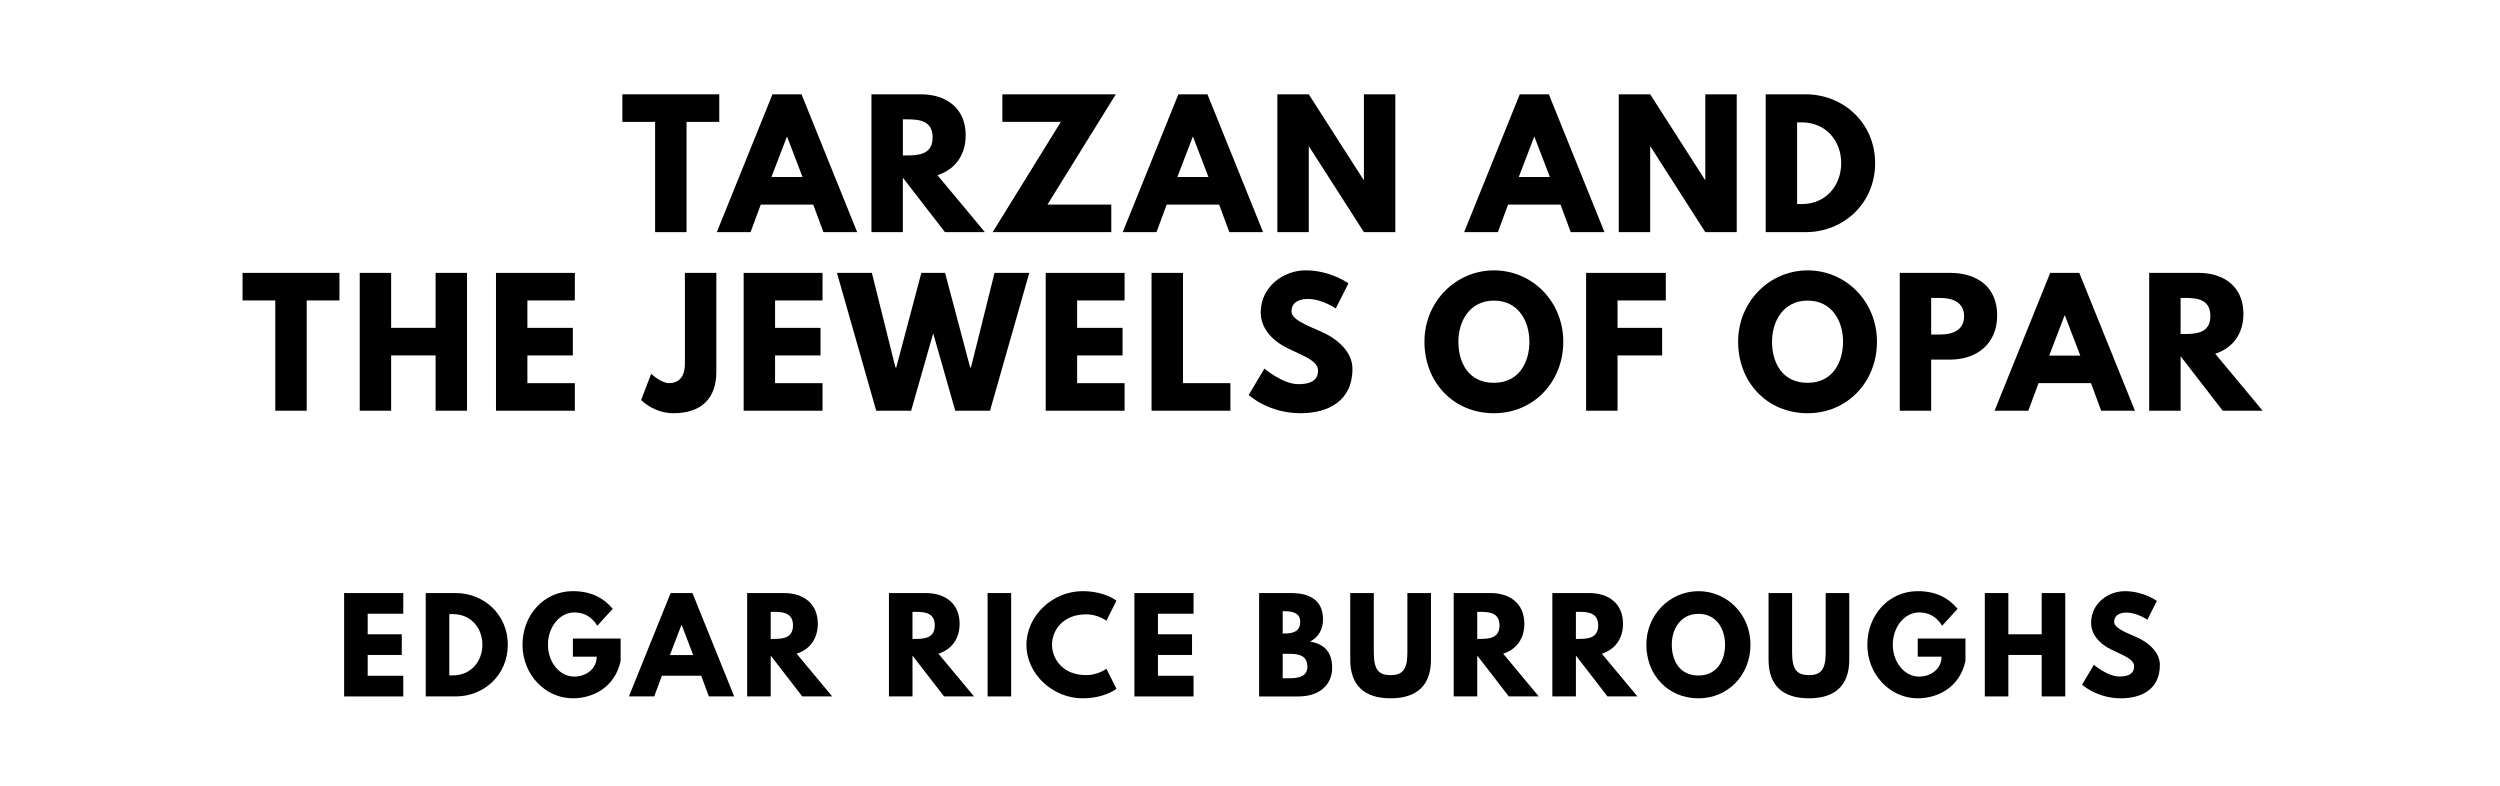
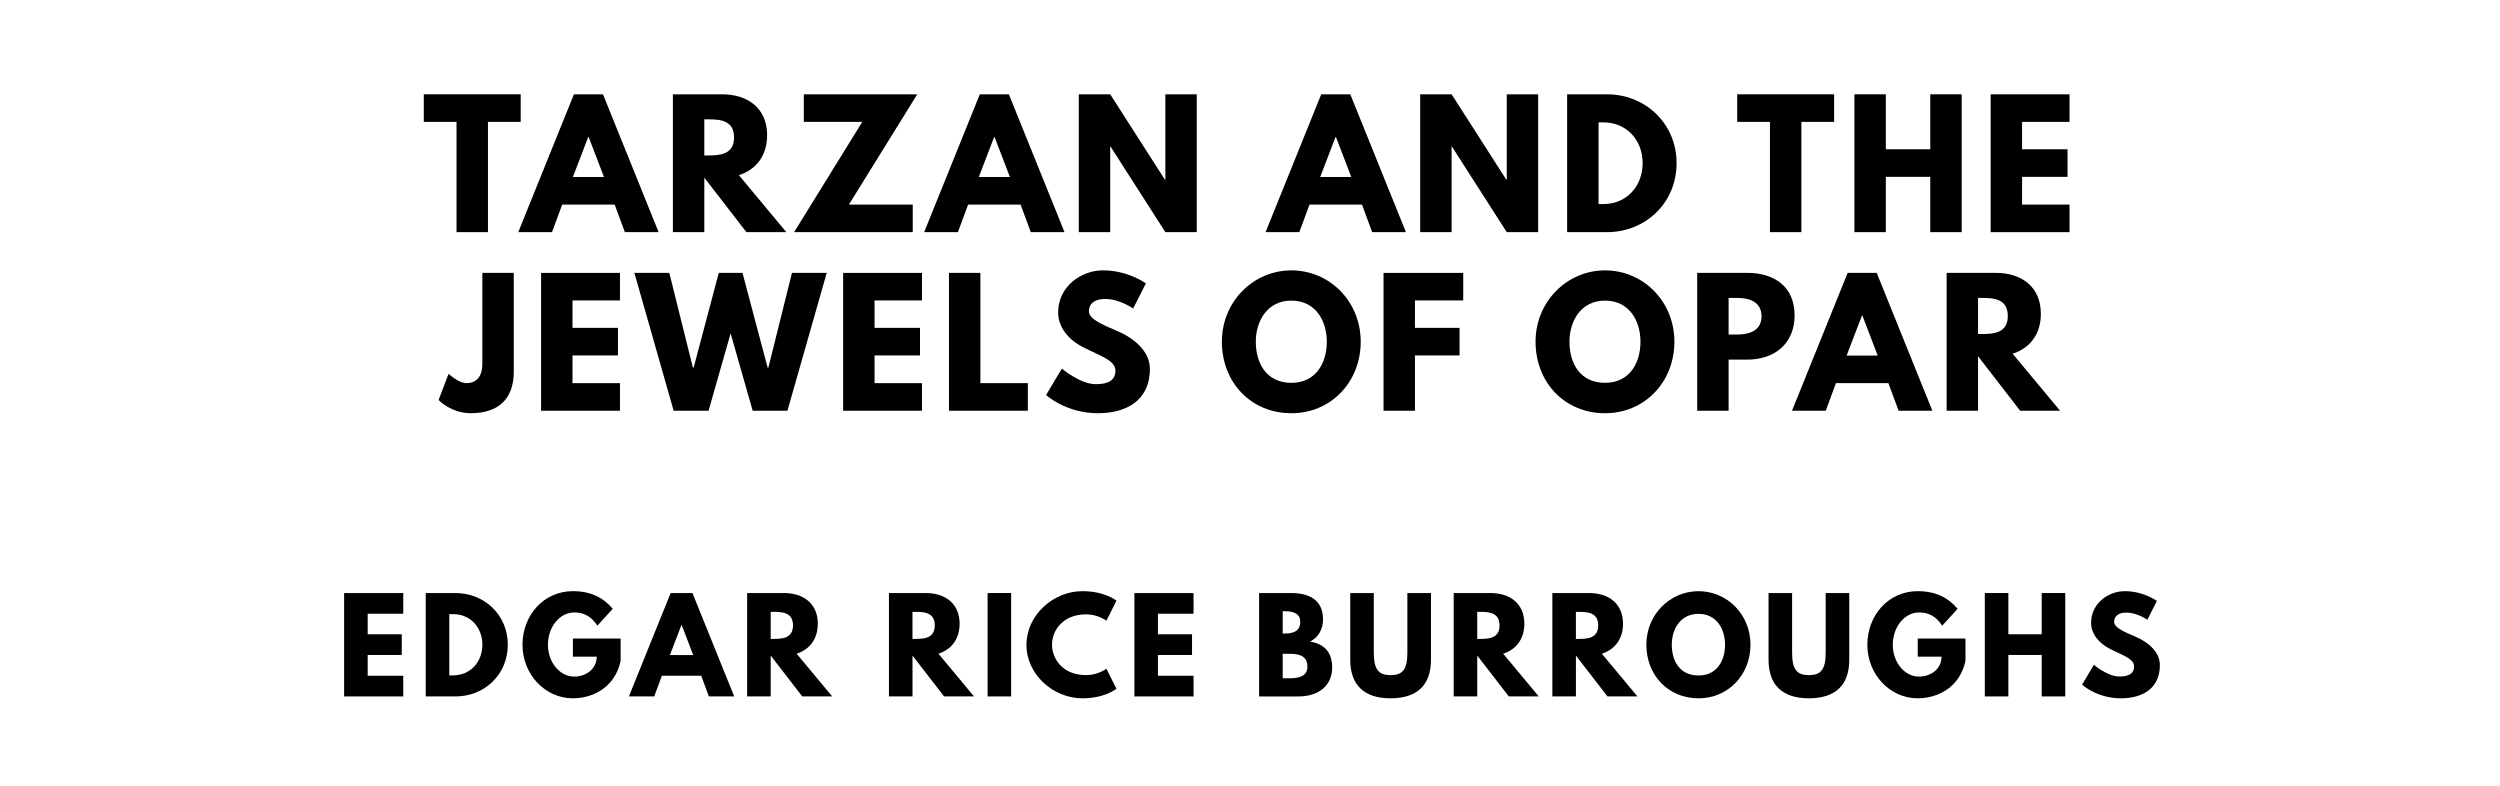
<svg xmlns="http://www.w3.org/2000/svg" version="1.1" viewBox="0 0 1400 440">
-   <g aria-label="TARZAN AND">
-     <path d="M348.52,68.25l0.00-15.44l54.27,0.00l0.00,15.44l-18.34,0.00l0.00,61.75l-17.59,0.00l0.00-61.75l-18.34,0.00z" />
-     <path d="M448.86,52.81l31.16,77.19l-18.90,0.00l-5.71-15.44l-29.38,0.00l-5.71,15.44l-18.90,0.00l31.16-77.19l16.28,0.00z  M449.42,99.12l-8.61-22.46l-0.19,0.00l-8.61,22.46l17.40,0.00z" />
-     <path d="M488.01,52.81l27.60,0.00c14.32,0.00,25.17,7.77,25.17,22.92c0.00,11.60-6.36,19.37-15.81,22.36l26.57,31.91l-22.36,0.00l-23.58-30.50l0.00,30.50l-17.59,0.00l0.00-77.19z  M505.61,87.05l2.06,0.00c6.64,0.00,14.60-0.47,14.60-10.11s-7.95-10.11-14.60-10.11l-2.06,0.00l0.00,20.21z" />
-     <path d="M624.85,52.81l-38.27,61.75l35.74,0.00l0.00,15.44l-66.43,0.00l38.18-61.75l-32.75,0.00l0.00-15.44l63.53,0.00z" />
-     <path d="M676.17,52.81l31.16,77.19l-18.90,0.00l-5.71-15.44l-29.38,0.00l-5.71,15.44l-18.90,0.00l31.16-77.19l16.28,0.00z  M676.73,99.12l-8.61-22.46l-0.19,0.00l-8.61,22.46l17.40,0.00z" />
-     <path d="M732.91,82.09l0.00,47.91l-17.59,0.00l0.00-77.19l17.59,0.00l30.69,47.91l0.19,0.00l0.00-47.91l17.59,0.00l0.00,77.19l-17.59,0.00l-30.69-47.91l-0.19,0.00z" />
-     <path d="M867.35,52.81l31.16,77.19l-18.90,0.00l-5.71-15.44l-29.38,0.00l-5.71,15.44l-18.90,0.00l31.16-77.19l16.28,0.00z  M867.92,99.12l-8.61-22.46l-0.19,0.00l-8.61,22.46l17.40,0.00z" />
-     <path d="M924.10,82.09l0.00,47.91l-17.59,0.00l0.00-77.19l17.59,0.00l30.69,47.91l0.19,0.00l0.00-47.91l17.59,0.00l0.00,77.19l-17.59,0.00l-30.69-47.91l-0.19,0.00z" />
-     <path d="M988.79,52.81l22.36,0.00c21.15,0.00,38.92,16.09,38.92,38.55c0.00,22.55-17.68,38.64-38.92,38.64l-22.36,0.00l0.00-77.19z  M1006.38,114.28l2.71,0.00c13.01,0.00,21.89-9.92,21.99-22.83c0.00-12.91-8.89-22.92-21.99-22.92l-2.71,0.00l0.00,45.75z" />
+   <g aria-label="TARZAN AND THE">
+     <path d="M237.32,68.25l0.00-15.44l54.27,0.00l0.00,15.44l-18.34,0.00l0.00,61.75l-17.59,0.00l0.00-61.75l-18.34,0.00z" />
+     <path d="M337.67,52.81l31.16,77.19l-18.90,0.00l-5.71-15.44l-29.38,0.00l-5.71,15.44l-18.90,0.00l31.16-77.19l16.28,0.00z  M338.23,99.12l-8.61-22.46l-0.19,0.00l-8.61,22.46l17.40,0.00z" />
+     <path d="M376.82,52.81l27.60,0.00c14.32,0.00,25.17,7.77,25.17,22.92c0.00,11.60-6.36,19.37-15.81,22.36l26.57,31.91l-22.36,0.00l-23.58-30.50l0.00,30.50l-17.59,0.00l0.00-77.19z  M394.41,87.05l2.06,0.00c6.64,0.00,14.60-0.47,14.60-10.11s-7.95-10.11-14.60-10.11l-2.06,0.00l0.00,20.21z" />
+     <path d="M513.66,52.81l-38.27,61.75l35.74,0.00l0.00,15.44l-66.43,0.00l38.18-61.75l-32.75,0.00l0.00-15.44l63.53,0.00z" />
+     <path d="M564.97,52.81l31.16,77.19l-18.90,0.00l-5.71-15.44l-29.38,0.00l-5.71,15.44l-18.90,0.00l31.16-77.19l16.28,0.00z  M565.54,99.12l-8.61-22.46l-0.19,0.00l-8.61,22.46l17.40,0.00z" />
+     <path d="M621.72,82.09l0.00,47.91l-17.59,0.00l0.00-77.19l17.59,0.00l30.69,47.91l0.19,0.00l0.00-47.91l17.59,0.00l0.00,77.19l-17.59,0.00l-30.69-47.91l-0.19,0.00z" />
+     <path d="M756.16,52.81l31.16,77.19l-18.90,0.00l-5.71-15.44l-29.38,0.00l-5.71,15.44l-18.90,0.00l31.16-77.19l16.28,0.00z  M756.72,99.12l-8.61-22.46l-0.19,0.00l-8.61,22.46l17.40,0.00z" />
+     <path d="M812.90,82.09l0.00,47.91l-17.59,0.00l0.00-77.19l17.59,0.00l30.69,47.91l0.19,0.00l0.00-47.91l17.59,0.00l0.00,77.19l-17.59,0.00l-30.69-47.91l-0.19,0.00z" />
+     <path d="M877.60,52.81l22.36,0.00c21.15,0.00,38.92,16.09,38.92,38.55c0.00,22.55-17.68,38.64-38.92,38.64l-22.36,0.00l0.00-77.19z  M895.19,114.28l2.71,0.00c13.01,0.00,21.89-9.92,21.99-22.83c0.00-12.91-8.89-22.92-21.99-22.92l-2.71,0.00l0.00,45.75z" />
+     <path d="M972.84,68.25l0.00-15.44l54.27,0.00l0.00,15.44l-18.34,0.00l0.00,61.75l-17.59,0.00l0.00-61.75l-18.34,0.00z" />
+     <path d="M1056.06,99.03l0.00,30.97l-17.59,0.00l0.00-77.19l17.59,0.00l0.00,30.78l24.89,0.00l0.00-30.78l17.59,0.00l0.00,77.19l-17.59,0.00l0.00-30.97l-24.89,0.00z" />
+     <path d="M1158.93,52.81l0.00,15.44l-26.57,0.00l0.00,15.35l25.45,0.00l0.00,15.44l-25.45,0.00l0.00,15.53l26.57,0.00l0.00,15.44l-44.16,0.00l0.00-77.19l44.16,0.00z" />
  </g>
-   <g aria-label="THE JEWELS OF OPAR">
-     <path d="M135.82,168.25l0.00-15.44l54.27,0.00l0.00,15.44l-18.34,0.00l0.00,61.75l-17.59,0.00l0.00-61.75l-18.34,0.00z" />
-     <path d="M219.04,199.03l0.00,30.97l-17.59,0.00l0.00-77.19l17.59,0.00l0.00,30.78l24.89,0.00l0.00-30.78l17.59,0.00l0.00,77.19l-17.59,0.00l0.00-30.97l-24.89,0.00z" />
-     <path d="M321.91,152.81l0.00,15.44l-26.57,0.00l0.00,15.35l25.45,0.00l0.00,15.44l-25.45,0.00l0.00,15.53l26.57,0.00l0.00,15.44l-44.16,0.00l0.00-77.19l44.16,0.00z" />
-     <path d="M401.15,152.81l0.00,55.39c0.00,15.16-8.61,23.20-24.05,23.20c-11.04,0.00-18.06-7.39-18.06-7.39l5.61-14.69s5.52,5.24,10.01,5.24c5.05,0.00,8.89-3.09,8.89-10.85l0.00-50.90l17.59,0.00z" />
-     <path d="M460.61,152.81l0.00,15.44l-26.57,0.00l0.00,15.35l25.45,0.00l0.00,15.44l-25.45,0.00l0.00,15.53l26.57,0.00l0.00,15.44l-44.16,0.00l0.00-77.19l44.16,0.00z" />
-     <path d="M534.94,230.00l-12.35-43.32l-12.35,43.32l-19.56,0.00l-21.99-77.19l19.56,0.00l13.19,52.96l0.47,0.00l14.04-52.96l13.29,0.00l14.04,52.96l0.47,0.00l13.19-52.96l19.46,0.00l-21.99,77.19l-19.46,0.00z" />
-     <path d="M629.76,152.81l0.00,15.44l-26.57,0.00l0.00,15.35l25.45,0.00l0.00,15.44l-25.45,0.00l0.00,15.53l26.57,0.00l0.00,15.44l-44.16,0.00l0.00-77.19l44.16,0.00z" />
-     <path d="M662.46,152.81l0.00,61.75l26.57,0.00l0.00,15.44l-44.16,0.00l0.00-77.19l17.59,0.00z" />
-     <path d="M731.18,151.40c14.04,0.00,23.95,7.30,23.95,7.30l-7.11,14.04s-7.67-5.33-15.63-5.33c-5.99,0.00-9.17,2.71-9.17,6.92c0.00,4.30,7.30,7.39,16.09,11.13c8.61,3.65,18.06,10.95,18.06,21.05c0.00,18.43-14.04,24.89-29.10,24.89c-18.06,0.00-29.01-10.20-29.01-10.20l8.80-14.78s10.29,8.70,18.90,8.70c3.84,0.00,11.13-0.37,11.13-7.58c0.00-5.61-8.23-8.14-17.40-12.73c-9.26-4.58-14.69-11.79-14.69-19.84c0.00-14.41,12.73-23.58,25.17-23.58z" />
-     <path d="M797.69,191.36c0.00-22.55,17.68-39.95,38.92-39.95c21.43,0.00,38.83,17.40,38.83,39.95s-16.65,40.05-38.83,40.05c-22.83,0.00-38.92-17.50-38.92-40.05z  M816.69,191.36c0.00,11.51,5.52,23.02,19.93,23.02c14.04,0.00,19.84-11.51,19.84-23.02s-6.18-23.02-19.84-23.02c-13.57,0.00-19.93,11.51-19.93,23.02z" />
-     <path d="M932.85,152.81l0.00,15.44l-27.04,0.00l0.00,15.35l24.98,0.00l0.00,15.44l-24.98,0.00l0.00,30.97l-17.59,0.00l0.00-77.19l44.63,0.00z" />
-     <path d="M973.35,191.36c0.00-22.55,17.68-39.95,38.92-39.95c21.43,0.00,38.83,17.40,38.83,39.95s-16.65,40.05-38.83,40.05c-22.83,0.00-38.92-17.50-38.92-40.05z  M992.34,191.36c0.00,11.51,5.52,23.02,19.93,23.02c14.04,0.00,19.84-11.51,19.84-23.02s-6.18-23.02-19.84-23.02c-13.57,0.00-19.93,11.51-19.93,23.02z" />
-     <path d="M1063.87,152.81l28.16,0.00c15.06,0.00,26.39,7.77,26.39,23.77c0.00,15.91-11.32,24.80-26.39,24.80l-10.57,0.00l0.00,28.63l-17.59,0.00l0.00-77.19z  M1081.46,187.33l4.96,0.00c6.92,0.00,13.47-2.34,13.47-10.20c0.00-7.95-6.55-10.29-13.47-10.29l-4.96,0.00l0.00,20.49z" />
-     <path d="M1164.40,152.81l31.16,77.19l-18.90,0.00l-5.71-15.44l-29.38,0.00l-5.71,15.44l-18.90,0.00l31.16-77.19l16.28,0.00z  M1164.96,199.12l-8.61-22.46l-0.19,0.00l-8.61,22.46l17.40,0.00z" />
-     <path d="M1203.55,152.81l27.60,0.00c14.32,0.00,25.17,7.77,25.17,22.92c0.00,11.60-6.36,19.37-15.81,22.36l26.57,31.91l-22.36,0.00l-23.58-30.50l0.00,30.50l-17.59,0.00l0.00-77.19z  M1221.14,187.05l2.06,0.00c6.64,0.00,14.60-0.47,14.60-10.11s-7.95-10.11-14.60-10.11l-2.06,0.00l0.00,20.21z" />
+   <g aria-label="JEWELS OF OPAR">
+     <path d="M287.71,152.81l0.00,55.39c0.00,15.16-8.61,23.20-24.05,23.20c-11.04,0.00-18.06-7.39-18.06-7.39l5.61-14.69s5.52,5.24,10.01,5.24c5.05,0.00,8.89-3.09,8.89-10.85l0.00-50.90l17.59,0.00z" />
+     <path d="M347.17,152.81l0.00,15.44l-26.57,0.00l0.00,15.35l25.45,0.00l0.00,15.44l-25.45,0.00l0.00,15.53l26.57,0.00l0.00,15.44l-44.16,0.00l0.00-77.19l44.16,0.00z" />
+     <path d="M421.50,230.00l-12.35-43.32l-12.35,43.32l-19.56,0.00l-21.99-77.19l19.56,0.00l13.19,52.96l0.47,0.00l14.04-52.96l13.29,0.00l14.04,52.96l0.47,0.00l13.19-52.96l19.46,0.00l-21.99,77.19l-19.46,0.00z" />
+     <path d="M516.32,152.81l0.00,15.44l-26.57,0.00l0.00,15.35l25.45,0.00l0.00,15.44l-25.45,0.00l0.00,15.53l26.57,0.00l0.00,15.44l-44.16,0.00l0.00-77.19l44.16,0.00z" />
+     <path d="M549.02,152.81l0.00,61.75l26.57,0.00l0.00,15.44l-44.16,0.00l0.00-77.19l17.59,0.00z" />
+     <path d="M617.74,151.40c14.04,0.00,23.95,7.30,23.95,7.30l-7.11,14.04s-7.67-5.33-15.63-5.33c-5.99,0.00-9.17,2.71-9.17,6.92c0.00,4.30,7.30,7.39,16.09,11.13c8.61,3.65,18.06,10.95,18.06,21.05c0.00,18.43-14.04,24.89-29.10,24.89c-18.06,0.00-29.01-10.20-29.01-10.20l8.80-14.78s10.29,8.70,18.90,8.70c3.84,0.00,11.13-0.37,11.13-7.58c0.00-5.61-8.23-8.14-17.40-12.73c-9.26-4.58-14.69-11.79-14.69-19.84c0.00-14.41,12.73-23.58,25.17-23.58z" />
+     <path d="M684.25,191.36c0.00-22.55,17.68-39.95,38.92-39.95c21.43,0.00,38.83,17.40,38.83,39.95s-16.65,40.05-38.83,40.05c-22.83,0.00-38.92-17.50-38.92-40.05z  M703.25,191.36c0.00,11.51,5.52,23.02,19.93,23.02c14.04,0.00,19.84-11.51,19.84-23.02s-6.18-23.02-19.84-23.02c-13.57,0.00-19.93,11.51-19.93,23.02z" />
+     <path d="M819.41,152.81l0.00,15.44l-27.04,0.00l0.00,15.35l24.98,0.00l0.00,15.44l-24.98,0.00l0.00,30.97l-17.59,0.00l0.00-77.19l44.63,0.00z" />
+     <path d="M859.91,191.36c0.00-22.55,17.68-39.95,38.92-39.95c21.43,0.00,38.83,17.40,38.83,39.95s-16.65,40.05-38.83,40.05c-22.83,0.00-38.92-17.50-38.92-40.05z  M878.90,191.36c0.00,11.51,5.52,23.02,19.93,23.02c14.04,0.00,19.84-11.51,19.84-23.02s-6.18-23.02-19.84-23.02c-13.57,0.00-19.93,11.51-19.93,23.02z" />
+     <path d="M950.43,152.81l28.16,0.00c15.06,0.00,26.39,7.77,26.39,23.77c0.00,15.91-11.32,24.80-26.39,24.80l-10.57,0.00l0.00,28.63l-17.59,0.00l0.00-77.19z  M968.02,187.33l4.96,0.00c6.92,0.00,13.47-2.34,13.47-10.20c0.00-7.95-6.55-10.29-13.47-10.29l-4.96,0.00l0.00,20.49z" />
+     <path d="M1050.96,152.81l31.16,77.19l-18.90,0.00l-5.71-15.44l-29.38,0.00l-5.71,15.44l-18.90,0.00l31.16-77.19l16.28,0.00z  M1051.52,199.12l-8.61-22.46l-0.19,0.00l-8.61,22.46l17.40,0.00z" />
+     <path d="M1090.11,152.81l27.60,0.00c14.32,0.00,25.17,7.77,25.17,22.92c0.00,11.60-6.36,19.37-15.81,22.36l26.57,31.91l-22.36,0.00l-23.58-30.50l0.00,30.50l-17.59,0.00l0.00-77.19z  M1107.70,187.05l2.06,0.00c6.64,0.00,14.60-0.47,14.60-10.11s-7.95-10.11-14.60-10.11l-2.06,0.00l0.00,20.21z" />
  </g>
  <g aria-label="EDGAR RICE BURROUGHS">
    <path d="M225.83,332.11l0.00,11.58l-19.93,0.00l0.00,11.51l19.09,0.00l0.00,11.58l-19.09,0.00l0.00,11.65l19.93,0.00l0.00,11.58l-33.12,0.00l0.00-57.89l33.12,0.00z" />
    <path d="M238.41,332.11l16.77,0.00c15.86,0.00,29.19,12.07,29.19,28.91c0.00,16.91-13.26,28.98-29.19,28.98l-16.77,0.00l0.00-57.89z  M251.61,378.21l2.04,0.00c9.75,0.00,16.42-7.44,16.49-17.12c0.00-9.68-6.67-17.19-16.49-17.19l-2.04,0.00l0.00,34.32z" />
    <path d="M347.55,357.58l0.00,12.56c-3.16,14.67-15.37,20.91-26.74,20.91c-15.58,0.00-28.21-13.40-28.21-29.96c0.00-16.63,11.93-30.04,28.21-30.04c10.18,0.00,17.26,3.79,22.32,9.89l-8.63,9.47c-3.37-5.40-7.79-7.44-12.91-7.44c-8.14,0.00-14.74,8.07-14.74,18.11c0.00,9.82,6.60,17.82,14.74,17.82c6.32,0.00,12.56-4.07,12.56-11.16l-13.33,0.00l0.00-10.18l26.74,0.00z" />
    <path d="M387.78,332.11l23.37,57.89l-14.18,0.00l-4.28-11.58l-22.04,0.00l-4.28,11.58l-14.18,0.00l23.37-57.89l12.21,0.00z  M388.20,366.84l-6.46-16.84l-0.14,0.00l-6.46,16.84l13.05,0.00z" />
    <path d="M418.39,332.11l20.70,0.00c10.74,0.00,18.88,5.82,18.88,17.19c0.00,8.70-4.77,14.53-11.86,16.77l19.93,23.93l-16.77,0.00l-17.68-22.88l0.00,22.88l-13.19,0.00l0.00-57.89z  M431.59,357.79l1.54,0.00c4.98,0.00,10.95-0.35,10.95-7.58s-5.96-7.58-10.95-7.58l-1.54,0.00l0.00,15.16z" />
    <path d="M497.80,332.11l20.70,0.00c10.74,0.00,18.88,5.82,18.88,17.19c0.00,8.70-4.77,14.53-11.86,16.77l19.93,23.93l-16.77,0.00l-17.68-22.88l0.00,22.88l-13.19,0.00l0.00-57.89z  M510.99,357.79l1.54,0.00c4.98,0.00,10.95-0.35,10.95-7.58s-5.96-7.58-10.95-7.58l-1.54,0.00l0.00,15.16z" />
    <path d="M566.24,332.11l0.00,57.89l-13.19,0.00l0.00-57.89l13.19,0.00z" />
    <path d="M608.22,378.07c6.74,0.00,11.37-3.58,11.37-3.58l5.61,11.23s-6.46,5.33-19.02,5.33c-16.35,0.00-31.37-13.33-31.37-29.89c0.00-16.63,14.95-30.11,31.37-30.11c12.56,0.00,19.02,5.33,19.02,5.33l-5.61,11.23s-4.63-3.58-11.37-3.58c-13.26,0.00-19.09,9.26-19.09,16.98c0.00,7.79,5.82,17.05,19.09,17.05z" />
    <path d="M668.38,332.11l0.00,11.58l-19.93,0.00l0.00,11.51l19.09,0.00l0.00,11.58l-19.09,0.00l0.00,11.65l19.93,0.00l0.00,11.58l-33.12,0.00l0.00-57.89l33.12,0.00z" />
    <path d="M705.11,332.11l17.96,0.00c9.96,0.00,17.82,3.72,17.82,14.74c0.00,5.33-2.32,9.89-7.23,12.42c7.23,1.26,12.35,5.26,12.35,14.60c0.00,9.54-6.95,16.14-18.95,16.14l-21.96,0.00l0.00-57.89z  M718.31,354.77l1.05,0.00c5.68,0.00,8.77-1.75,8.77-6.60c0.00-4.14-3.02-5.89-8.77-5.89l-1.05,0.00l0.00,12.49z  M718.31,379.82l4.14,0.00c6.25,0.00,9.68-1.89,9.68-6.46c0.00-5.33-3.44-7.23-9.68-7.23l-4.14,0.00l0.00,13.68z" />
    <path d="M801.34,332.11l0.00,37.33c0.00,14.32-7.86,21.61-22.60,21.61s-22.60-7.30-22.60-21.61l0.00-37.33l13.19,0.00l0.00,33.47c0.00,9.68,2.95,12.49,9.40,12.49s9.40-2.81,9.40-12.49l0.00-33.47l13.19,0.00z" />
    <path d="M814.06,332.11l20.70,0.00c10.74,0.00,18.88,5.82,18.88,17.19c0.00,8.70-4.77,14.53-11.86,16.77l19.93,23.93l-16.77,0.00l-17.68-22.88l0.00,22.88l-13.19,0.00l0.00-57.89z  M827.25,357.79l1.54,0.00c4.98,0.00,10.95-0.35,10.95-7.58s-5.96-7.58-10.95-7.58l-1.54,0.00l0.00,15.16z" />
    <path d="M869.31,332.11l20.70,0.00c10.74,0.00,18.88,5.82,18.88,17.19c0.00,8.70-4.77,14.53-11.86,16.77l19.93,23.93l-16.77,0.00l-17.68-22.88l0.00,22.88l-13.19,0.00l0.00-57.89z  M882.50,357.79l1.54,0.00c4.98,0.00,10.95-0.35,10.95-7.58s-5.96-7.58-10.95-7.58l-1.54,0.00l0.00,15.16z" />
    <path d="M921.96,361.02c0.00-16.91,13.26-29.96,29.19-29.96c16.07,0.00,29.12,13.05,29.12,29.96s-12.49,30.04-29.12,30.04c-17.12,0.00-29.19-13.12-29.19-30.04z  M936.20,361.02c0.00,8.63,4.14,17.26,14.95,17.26c10.53,0.00,14.88-8.63,14.88-17.26s-4.63-17.26-14.88-17.26c-10.18,0.00-14.95,8.63-14.95,17.26z" />
    <path d="M1035.59,332.11l0.00,37.33c0.00,14.32-7.86,21.61-22.60,21.61s-22.60-7.30-22.60-21.61l0.00-37.33l13.19,0.00l0.00,33.47c0.00,9.68,2.95,12.49,9.40,12.49s9.40-2.81,9.40-12.49l0.00-33.47l13.19,0.00z" />
    <path d="M1100.66,357.58l0.00,12.56c-3.16,14.67-15.37,20.91-26.74,20.91c-15.58,0.00-28.21-13.40-28.21-29.96c0.00-16.63,11.93-30.04,28.21-30.04c10.18,0.00,17.26,3.79,22.32,9.89l-8.63,9.47c-3.37-5.40-7.79-7.44-12.91-7.44c-8.14,0.00-14.74,8.07-14.74,18.11c0.00,9.82,6.60,17.82,14.74,17.82c6.32,0.00,12.56-4.07,12.56-11.16l-13.33,0.00l0.00-10.18l26.74,0.00z" />
    <path d="M1124.68,366.77l0.00,23.23l-13.19,0.00l0.00-57.89l13.19,0.00l0.00,23.09l18.67,0.00l0.00-23.09l13.19,0.00l0.00,57.89l-13.19,0.00l0.00-23.23l-18.67,0.00z" />
    <path d="M1189.89,331.05c10.53,0.00,17.96,5.47,17.96,5.47l-5.33,10.53s-5.75-4.00-11.72-4.00c-4.49,0.00-6.88,2.04-6.88,5.19c0.00,3.23,5.47,5.54,12.07,8.35c6.46,2.74,13.54,8.21,13.54,15.79c0.00,13.82-10.53,18.67-21.82,18.67c-13.54,0.00-21.75-7.65-21.75-7.65l6.60-11.09s7.72,6.53,14.18,6.53c2.88,0.00,8.35-0.28,8.35-5.68c0.00-4.21-6.18-6.11-13.05-9.54c-6.95-3.44-11.02-8.84-11.02-14.88c0.00-10.81,9.54-17.68,18.88-17.68z" />
  </g>
</svg>
